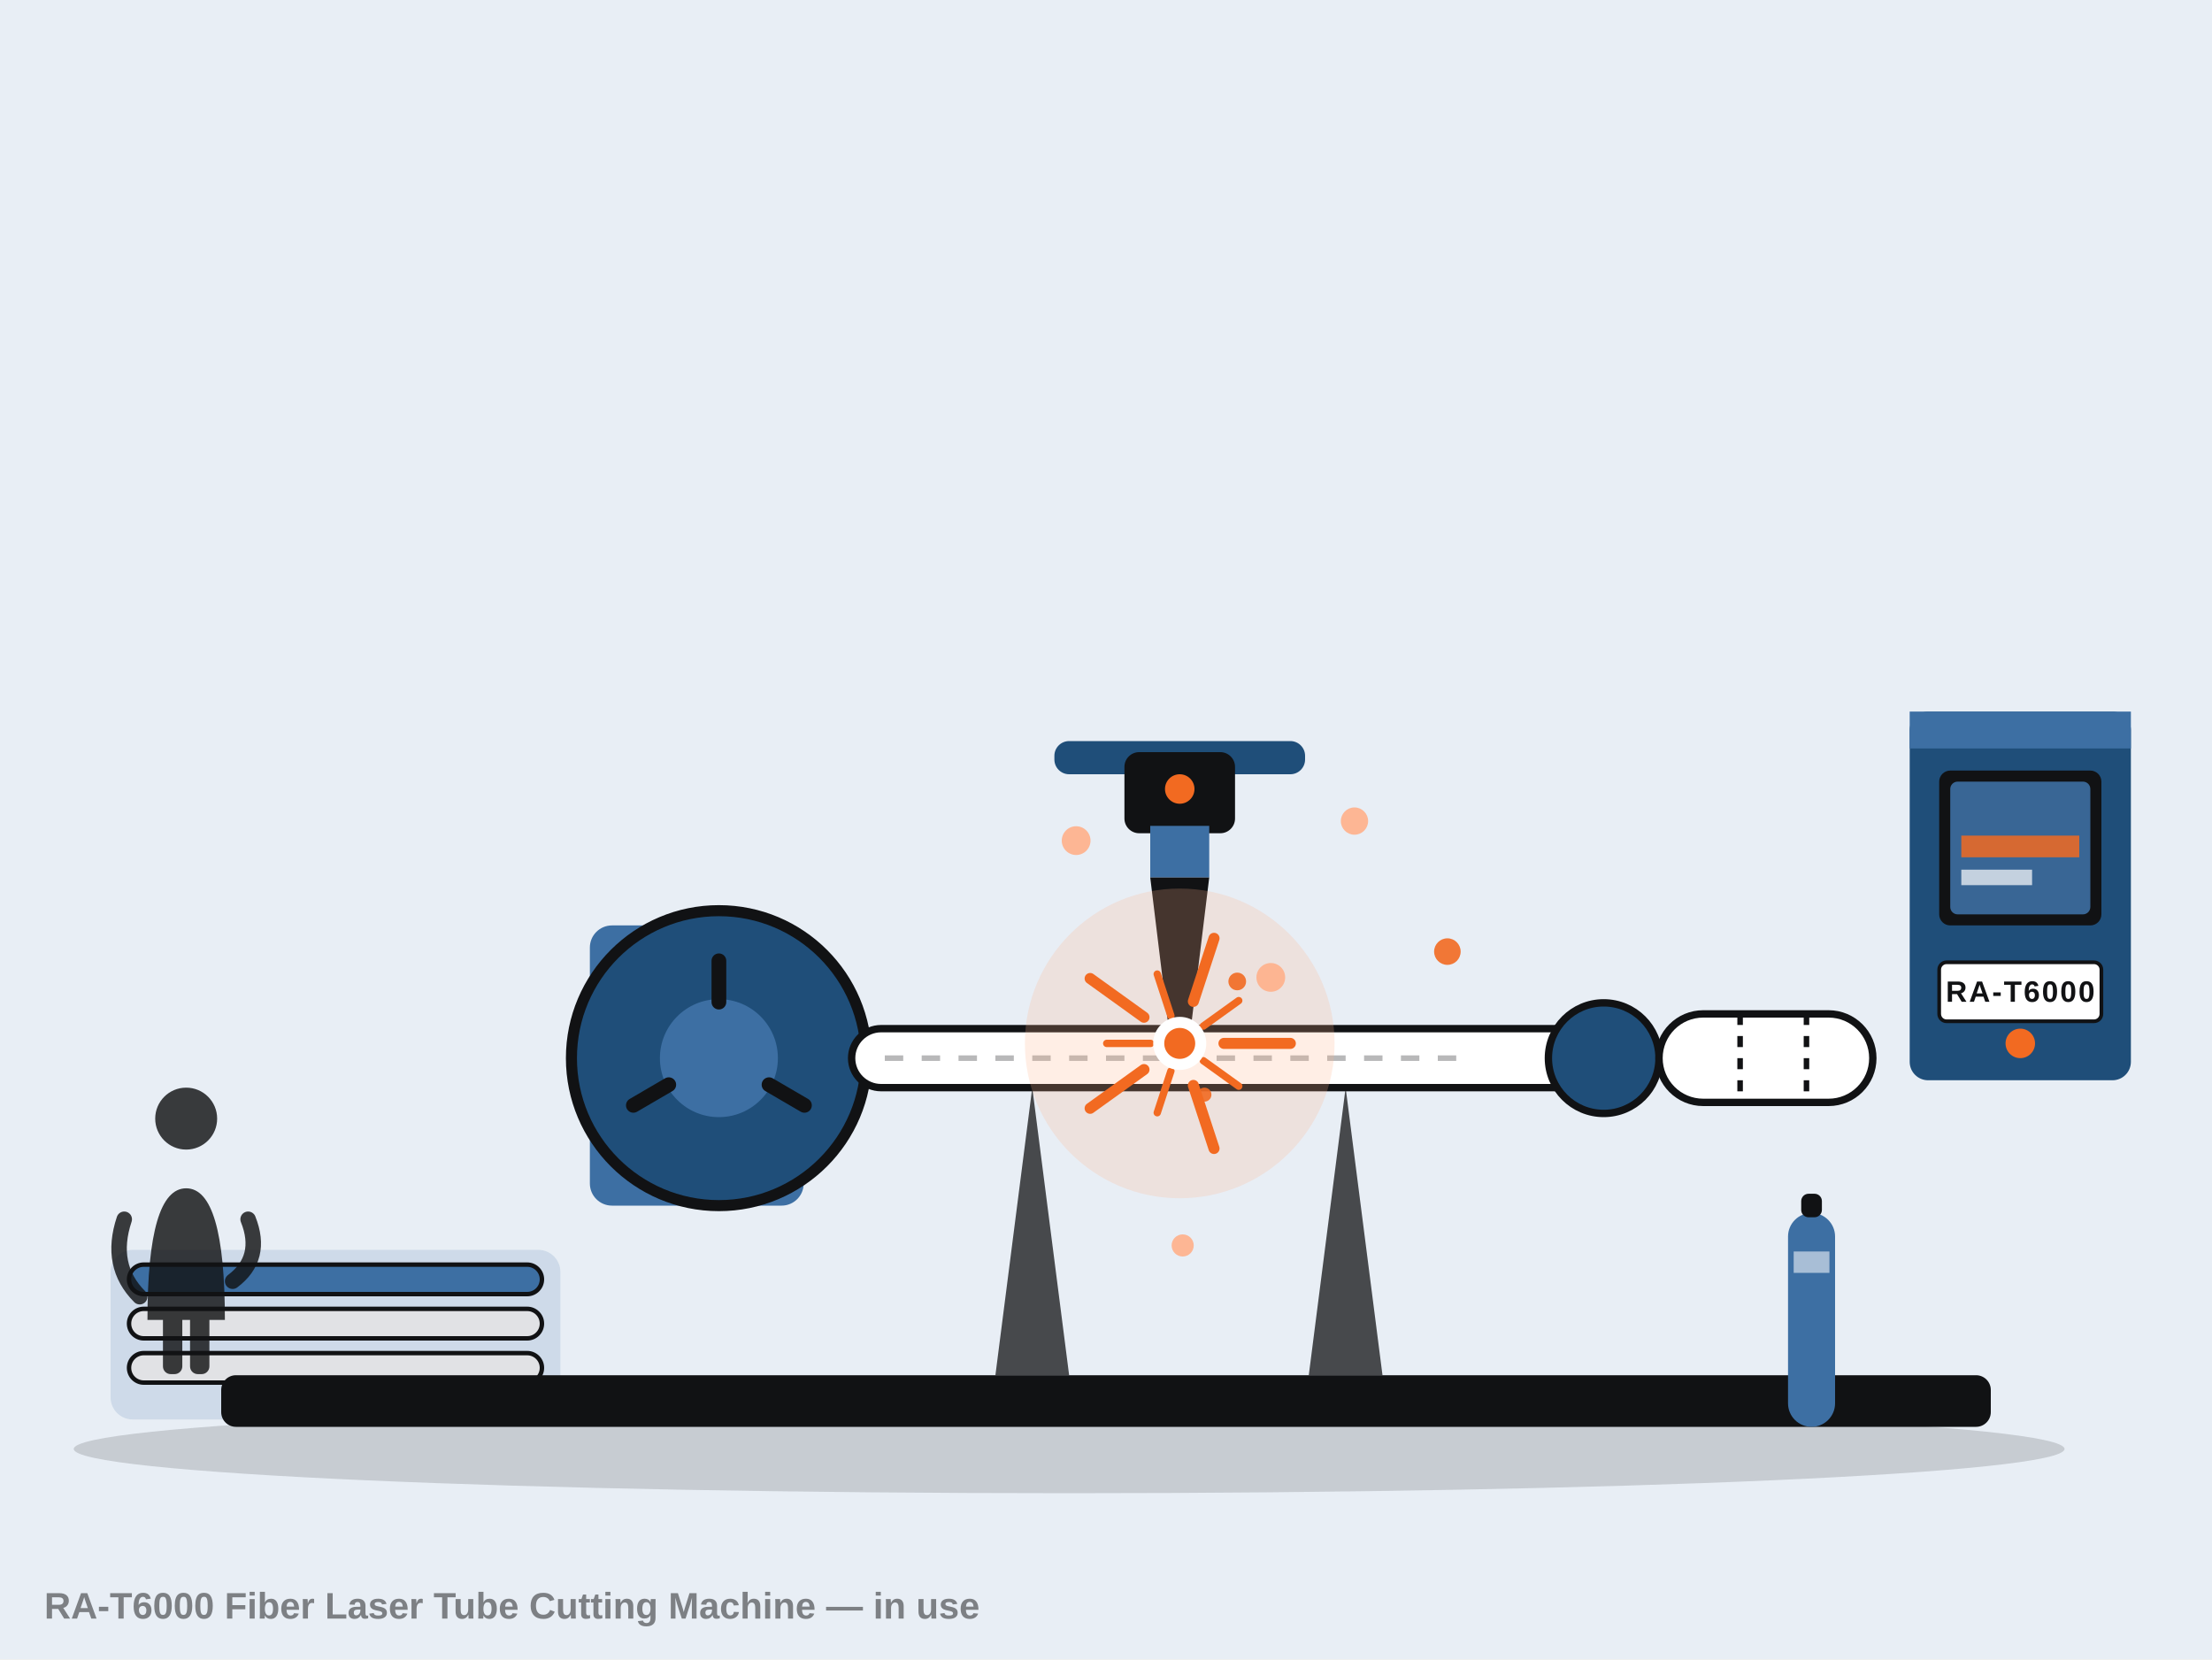
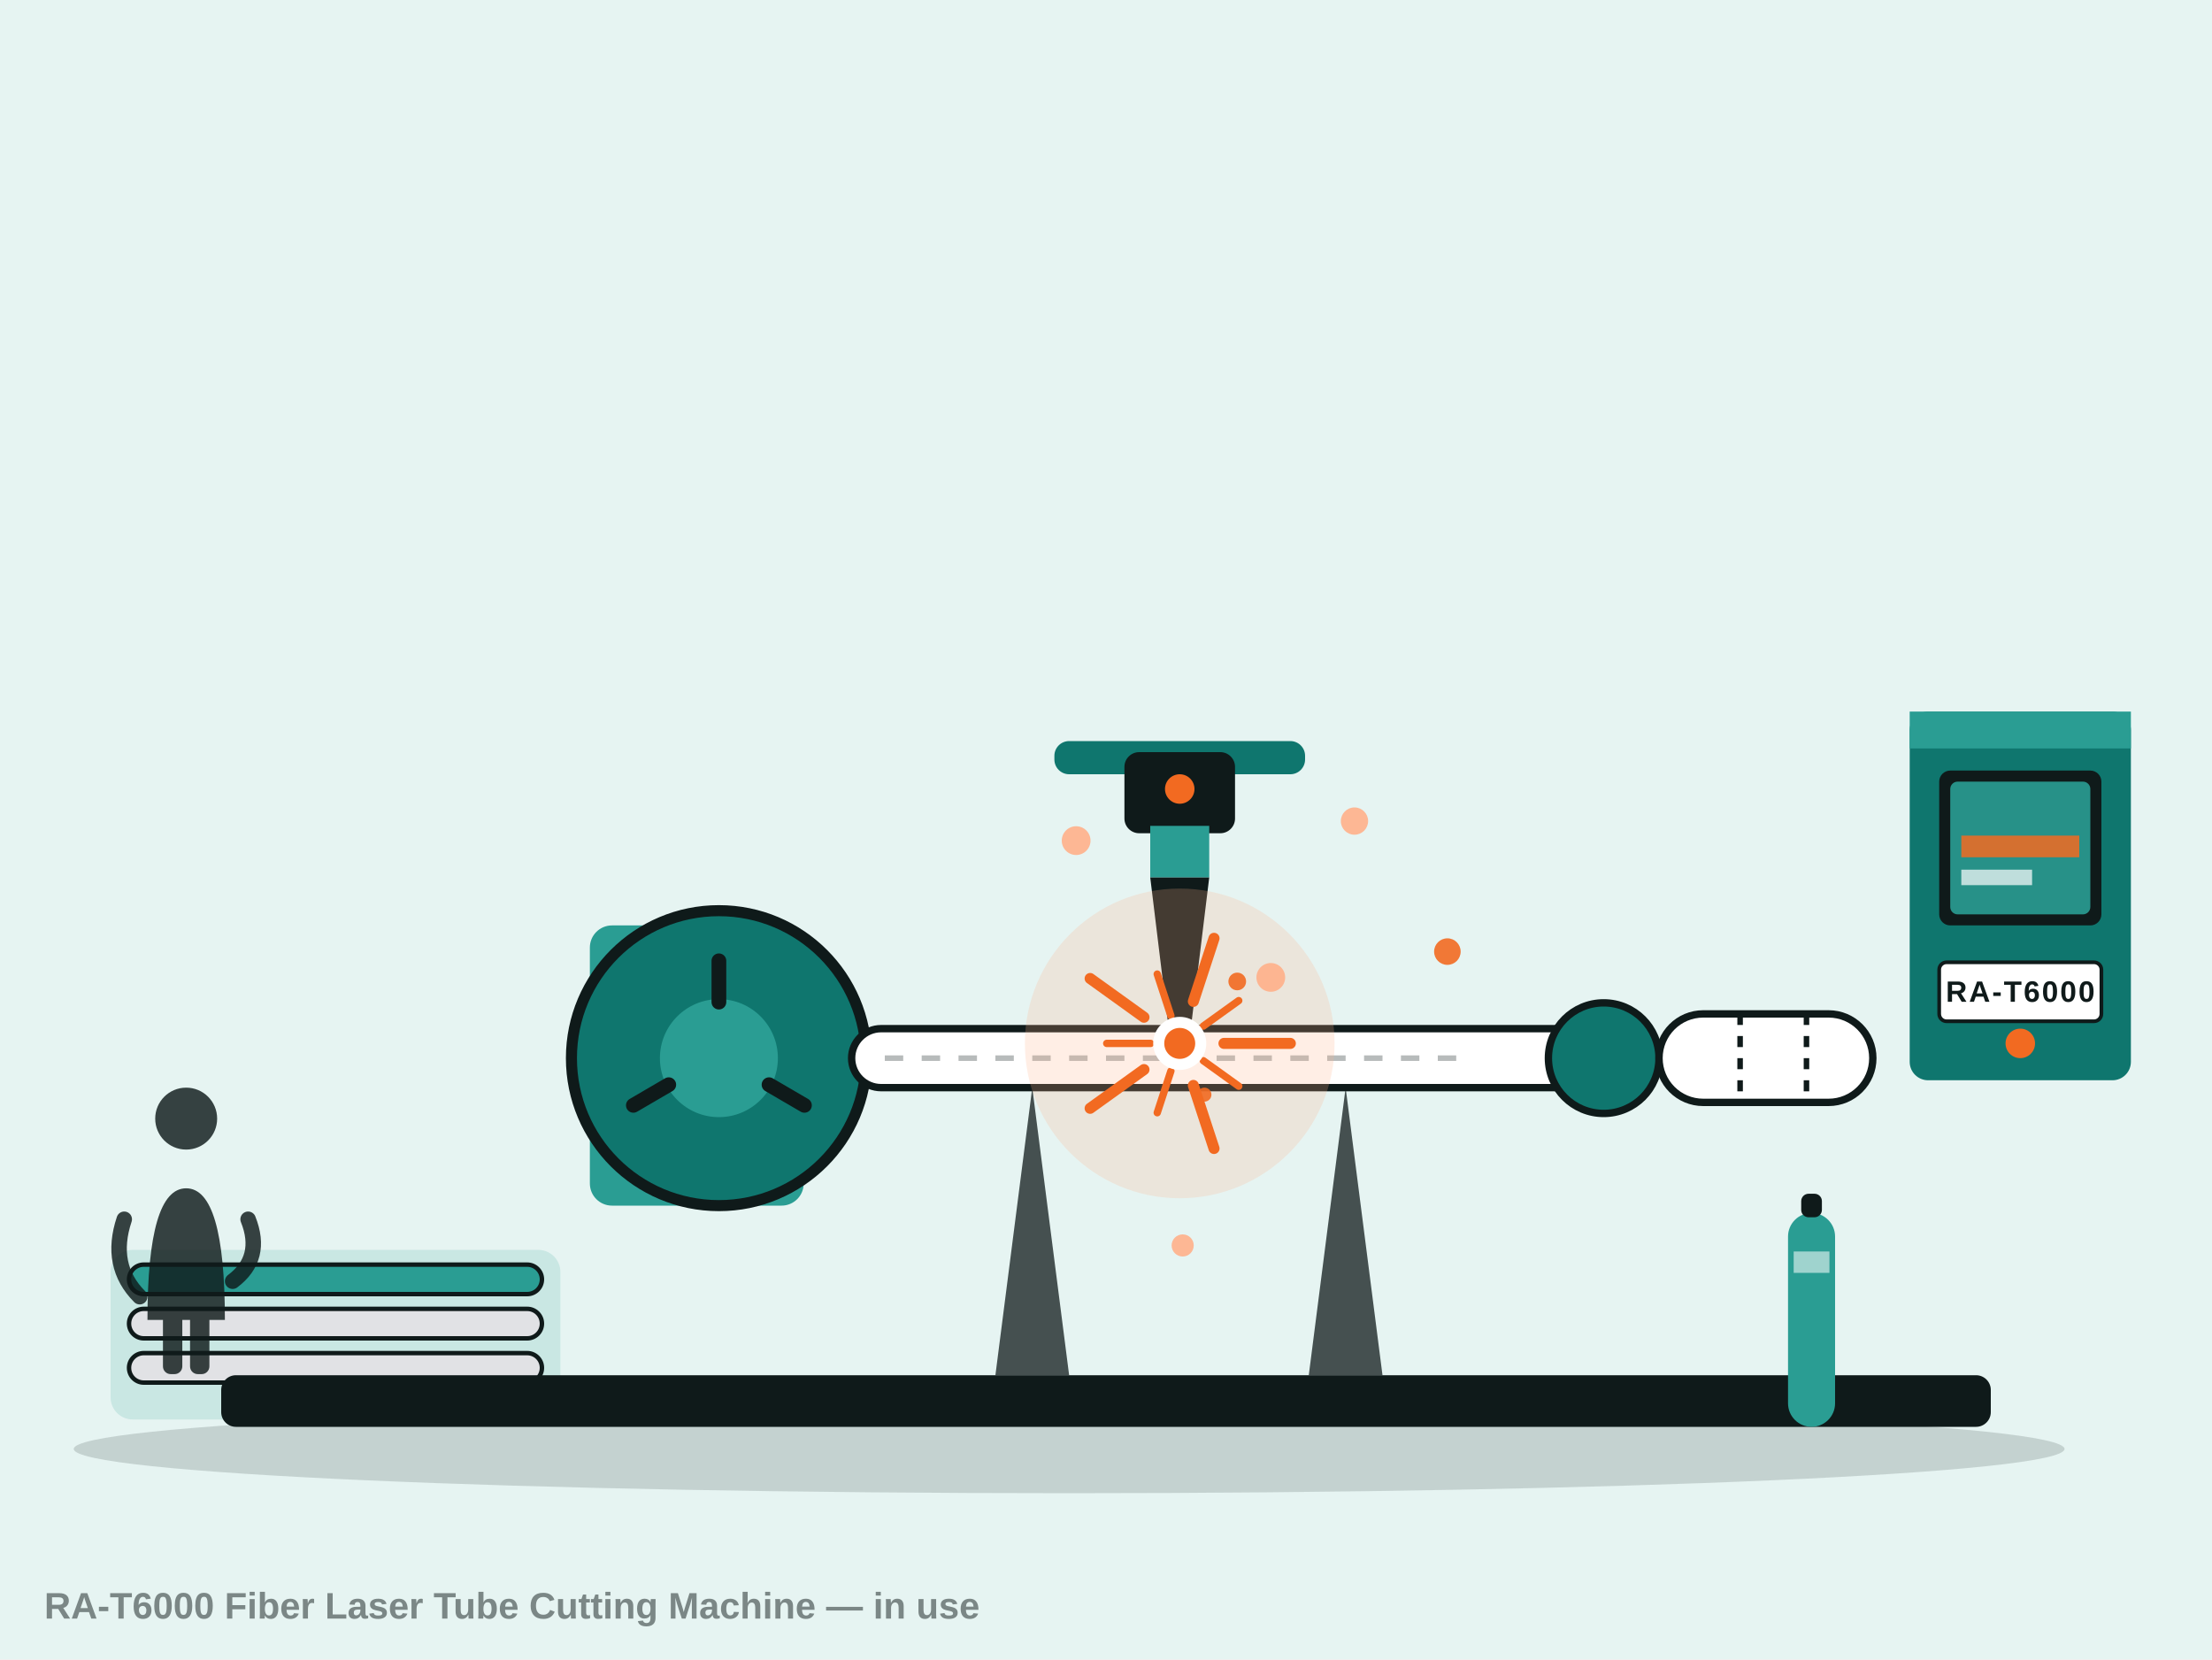
<svg xmlns="http://www.w3.org/2000/svg" width="1200" height="900" viewBox="0 0 1200 900">
-   <rect width="1200" height="900" fill="#E8EEF5" />
+   <rect width="1200" height="900" fill="#E6F4F2" />
  <g transform="translate(40.0 230.0) scale(2)">
    <g>
      <g>
-         <ellipse cx="270" cy="278" rx="270" ry="12" fill="#111214" opacity="0.16" />
-         <rect x="10" y="224" width="122" height="46" rx="6" fill="#3D6FA3" opacity="0.16" />
-         <rect x="15" y="228" width="112" height="8" rx="4" fill="#3D6FA3" stroke="#111214" stroke-width="1.2" />
-         <rect x="15" y="240" width="112" height="8" rx="4" fill="#E1E2E5" stroke="#111214" stroke-width="1.2" />
-         <rect x="15" y="252" width="112" height="8" rx="4" fill="#E1E2E5" stroke="#111214" stroke-width="1.2" />
-         <rect x="40" y="258" width="480" height="14" rx="4" fill="#111214" />
-         <rect x="82" y="272" width="16" height="0" fill="#111214" />
-         <rect x="192" y="272" width="16" height="0" fill="#111214" />
-         <rect x="312" y="272" width="16" height="0" fill="#111214" />
-         <rect x="422" y="272" width="16" height="0" fill="#111214" />
-         <rect x="487" y="272" width="16" height="0" fill="#111214" />
-         <rect x="140" y="136" width="58" height="76" rx="6" fill="#3D6FA3" />
-         <circle cx="175" cy="172" r="40" fill="#1F4E79" />
-         <circle cx="175" cy="172" r="40" fill="none" stroke="#111214" stroke-width="3" />
-         <circle cx="175" cy="172" r="16" fill="#3D6FA3" />
-         <g stroke="#111214" stroke-width="4" stroke-linecap="round">
+         <ellipse cx="270" cy="278" rx="270" ry="12" fill="#0F1A1A" opacity="0.16" />
+         <rect x="10" y="224" width="122" height="46" rx="6" fill="#2A9D93" opacity="0.16" />
+         <rect x="15" y="228" width="112" height="8" rx="4" fill="#2A9D93" stroke="#0F1A1A" stroke-width="1.2" />
+         <rect x="15" y="240" width="112" height="8" rx="4" fill="#E1E2E5" stroke="#0F1A1A" stroke-width="1.2" />
+         <rect x="15" y="252" width="112" height="8" rx="4" fill="#E1E2E5" stroke="#0F1A1A" stroke-width="1.2" />
+         <rect x="40" y="258" width="480" height="14" rx="4" fill="#0F1A1A" />
+         <rect x="82" y="272" width="16" height="0" fill="#0F1A1A" />
+         <rect x="192" y="272" width="16" height="0" fill="#0F1A1A" />
+         <rect x="312" y="272" width="16" height="0" fill="#0F1A1A" />
+         <rect x="422" y="272" width="16" height="0" fill="#0F1A1A" />
+         <rect x="487" y="272" width="16" height="0" fill="#0F1A1A" />
+         <rect x="140" y="136" width="58" height="76" rx="6" fill="#2A9D93" />
+         <circle cx="175" cy="172" r="40" fill="#0F766E" />
+         <circle cx="175" cy="172" r="40" fill="none" stroke="#0F1A1A" stroke-width="3" />
+         <circle cx="175" cy="172" r="16" fill="#2A9D93" />
+         <g stroke="#0F1A1A" stroke-width="4" stroke-linecap="round">
          <line x1="175" y1="145.6" x2="175" y2="156.8" />
          <line x1="198.2" y1="184.8" x2="188.6" y2="179.2" />
          <line x1="151.8" y1="184.8" x2="161.4" y2="179.2" />
        </g>
-         <path d="M250 258 L260 180 L270 258 Z" fill="#111214" opacity="0.75" />
-         <path d="M335 258 L345 180 L355 258 Z" fill="#111214" opacity="0.75" />
-         <rect x="211" y="164" width="204" height="16" rx="8" fill="#FFFFFF" stroke="#111214" stroke-width="2" />
-         <line x1="220" y1="172" x2="380" y2="172" stroke="#111214" stroke-width="1.5" opacity="0.3" stroke-dasharray="5 5" />
-         <circle cx="415" cy="172" r="15" fill="#1F4E79" stroke="#111214" stroke-width="2" />
-         <rect x="266" y="86" width="68" height="9" rx="4" fill="#1F4E79" />
+         <path d="M250 258 L260 180 L270 258 Z" fill="#0F1A1A" opacity="0.75" />
+         <path d="M335 258 L345 180 L355 258 Z" fill="#0F1A1A" opacity="0.75" />
+         <rect x="211" y="164" width="204" height="16" rx="8" fill="#FFFFFF" stroke="#0F1A1A" stroke-width="2" />
+         <line x1="220" y1="172" x2="380" y2="172" stroke="#0F1A1A" stroke-width="1.5" opacity="0.3" stroke-dasharray="5 5" />
+         <circle cx="415" cy="172" r="15" fill="#0F766E" stroke="#0F1A1A" stroke-width="2" />
+         <rect x="266" y="86" width="68" height="9" rx="4" fill="#0F766E" />
        <g>
-           <rect x="285" y="89" width="30" height="22" rx="4" fill="#111214" />
-           <rect x="292" y="109" width="16" height="14" fill="#3D6FA3" />
-           <path d="M292 123 L308 123 L303 164 L297 164 Z" fill="#111214" />
+           <rect x="285" y="89" width="30" height="22" rx="4" fill="#0F1A1A" />
+           <rect x="292" y="109" width="16" height="14" fill="#2A9D93" />
+           <path d="M292 123 L308 123 L303 164 L297 164 Z" fill="#0F1A1A" />
          <circle cx="300" cy="99" r="4" fill="#F26A21" />
        </g>
        <g>
-           <rect x="430" y="160" width="58" height="24" rx="12" fill="#FFFFFF" stroke="#111214" stroke-width="2" />
-           <line x1="452" y1="160" x2="452" y2="184" stroke="#111214" stroke-width="1.5" stroke-dasharray="3 3" />
-           <line x1="470" y1="160" x2="470" y2="184" stroke="#111214" stroke-width="1.5" stroke-dasharray="3 3" />
+           <rect x="430" y="160" width="58" height="24" rx="12" fill="#FFFFFF" stroke="#0F1A1A" stroke-width="2" />
+           <line x1="452" y1="160" x2="452" y2="184" stroke="#0F1A1A" stroke-width="1.5" stroke-dasharray="3 3" />
+           <line x1="470" y1="160" x2="470" y2="184" stroke="#0F1A1A" stroke-width="1.5" stroke-dasharray="3 3" />
        </g>
        <g>
-           <rect x="498" y="78" width="60" height="100" rx="5" fill="#1F4E79" />
-           <rect x="498" y="78" width="60" height="10" fill="#3D6FA3" />
+           <rect x="498" y="78" width="60" height="100" rx="5" fill="#0F766E" />
+           <rect x="498" y="78" width="60" height="10" fill="#2A9D93" />
          <g>
-             <rect x="506" y="94" width="44" height="42" rx="3" fill="#111214" />
-             <rect x="509" y="97" width="38" height="36" rx="2" fill="#3D6FA3" opacity="0.9" />
+             <rect x="506" y="94" width="44" height="42" rx="3" fill="#0F1A1A" />
+             <rect x="509" y="97" width="38" height="36" rx="2" fill="#2A9D93" opacity="0.9" />
            <rect x="512" y="111.64" width="32" height="5.88" fill="#F26A21" opacity="0.85" />
            <rect x="512" y="120.88" width="19.2" height="4.2" fill="#FFFFFF" opacity="0.7" />
          </g>
          <g>
-             <rect x="506" y="146" width="44" height="16" rx="2" fill="#FFFFFF" stroke="#111214" stroke-width="1" />
-             <text x="528" y="156.72" text-anchor="middle" font-family="Arial, sans-serif" font-size="8" font-weight="700" fill="#111214" letter-spacing="0.5">RA-T6000</text>
+             <rect x="506" y="146" width="44" height="16" rx="2" fill="#FFFFFF" stroke="#0F1A1A" stroke-width="1" />
+             <text x="528" y="156.72" text-anchor="middle" font-family="Arial, sans-serif" font-size="8" font-weight="700" fill="#0F1A1A" letter-spacing="0.5">RA-T6000</text>
          </g>
          <circle cx="528" cy="168" r="4" fill="#F26A21" />
        </g>
        <g>
-           <rect x="465" y="214" width="12.76" height="58" rx="6.38" fill="#3D6FA3" />
+           <rect x="465" y="214" width="12.76" height="58" rx="6.38" fill="#2A9D93" />
          <rect x="466.531" y="224.44" width="9.698" height="5.8" fill="#FFFFFF" opacity="0.55" />
-           <rect x="468.573" y="208.78" width="5.614" height="6.38" rx="2" fill="#111214" />
+           <rect x="468.573" y="208.78" width="5.614" height="6.38" rx="2" fill="#0F1A1A" />
        </g>
      </g>
      <g>
        <circle cx="300" cy="168" r="42.0" fill="#FFB08A" opacity="0.22" />
        <line x1="312.0" y1="168.0" x2="330.0" y2="168.0" stroke="#F26A21" stroke-width="3" stroke-linecap="round" />
        <line x1="306.4" y1="172.7" x2="316.0" y2="179.6" stroke="#F26A21" stroke-width="2" stroke-linecap="round" />
        <line x1="303.7" y1="179.4" x2="309.3" y2="196.5" stroke="#F26A21" stroke-width="3" stroke-linecap="round" />
        <line x1="297.6" y1="175.5" x2="293.9" y2="186.8" stroke="#F26A21" stroke-width="2" stroke-linecap="round" />
        <line x1="290.3" y1="175.1" x2="275.7" y2="185.6" stroke="#F26A21" stroke-width="3" stroke-linecap="round" />
        <line x1="292.1" y1="168.0" x2="280.2" y2="168.0" stroke="#F26A21" stroke-width="2" stroke-linecap="round" />
        <line x1="290.3" y1="160.9" x2="275.7" y2="150.4" stroke="#F26A21" stroke-width="3" stroke-linecap="round" />
        <line x1="297.6" y1="160.5" x2="293.9" y2="149.2" stroke="#F26A21" stroke-width="2" stroke-linecap="round" />
        <line x1="303.7" y1="156.6" x2="309.3" y2="139.5" stroke="#F26A21" stroke-width="3" stroke-linecap="round" />
        <line x1="306.4" y1="163.3" x2="316.0" y2="156.4" stroke="#F26A21" stroke-width="2" stroke-linecap="round" />
        <circle cx="300" cy="168" r="7.2" fill="#FFFFFF" />
        <circle cx="300" cy="168" r="4.2" fill="#F26A21" />
      </g>
      <g opacity="0.9">
        <circle cx="347.4" cy="107.7" r="3.7" fill="#FFB08A" />
        <circle cx="271.9" cy="113.0" r="3.9" fill="#FFB08A" />
        <circle cx="315.6" cy="151.2" r="2.4" fill="#F26A21" />
        <circle cx="306.7" cy="181.9" r="1.9" fill="#F26A21" />
        <circle cx="372.6" cy="143.1" r="3.6" fill="#F26A21" />
        <circle cx="324.7" cy="150.1" r="3.9" fill="#FFB08A" />
        <circle cx="300.8" cy="222.8" r="3.0" fill="#FFB08A" />
      </g>
-       <g transform="translate(20 180) scale(1.05)" fill="#111214" opacity="0.82">
+       <g transform="translate(20 180) scale(1.05)" fill="#0F1A1A" opacity="0.82">
        <circle cx="10" cy="8" r="8" />
        <path d="M0 60 Q0 26 10 26 Q20 26 20 60 Z" />
        <rect x="4" y="58" width="5" height="16" rx="2" />
        <rect x="11" y="58" width="5" height="16" rx="2" />
-         <path d="M-6 34 Q-10 46 -2 54" stroke="#111214" stroke-width="4" fill="none" stroke-linecap="round" />
-         <path d="M26 34 Q30 44 22 50" stroke="#111214" stroke-width="4" fill="none" stroke-linecap="round" />
+         <path d="M-6 34 Q-10 46 -2 54" stroke="#0F1A1A" stroke-width="4" fill="none" stroke-linecap="round" />
+         <path d="M26 34 Q30 44 22 50" stroke="#0F1A1A" stroke-width="4" fill="none" stroke-linecap="round" />
      </g>
    </g>
  </g>
-   <text x="24" y="878" font-family="Arial, sans-serif" font-size="20" font-weight="600" fill="#111214" opacity="0.5">RA-T6000 Fiber Laser Tube Cutting Machine — in use</text>
+   <text x="24" y="878" font-family="Arial, sans-serif" font-size="20" font-weight="600" fill="#0F1A1A" opacity="0.5">RA-T6000 Fiber Laser Tube Cutting Machine — in use</text>
</svg>
